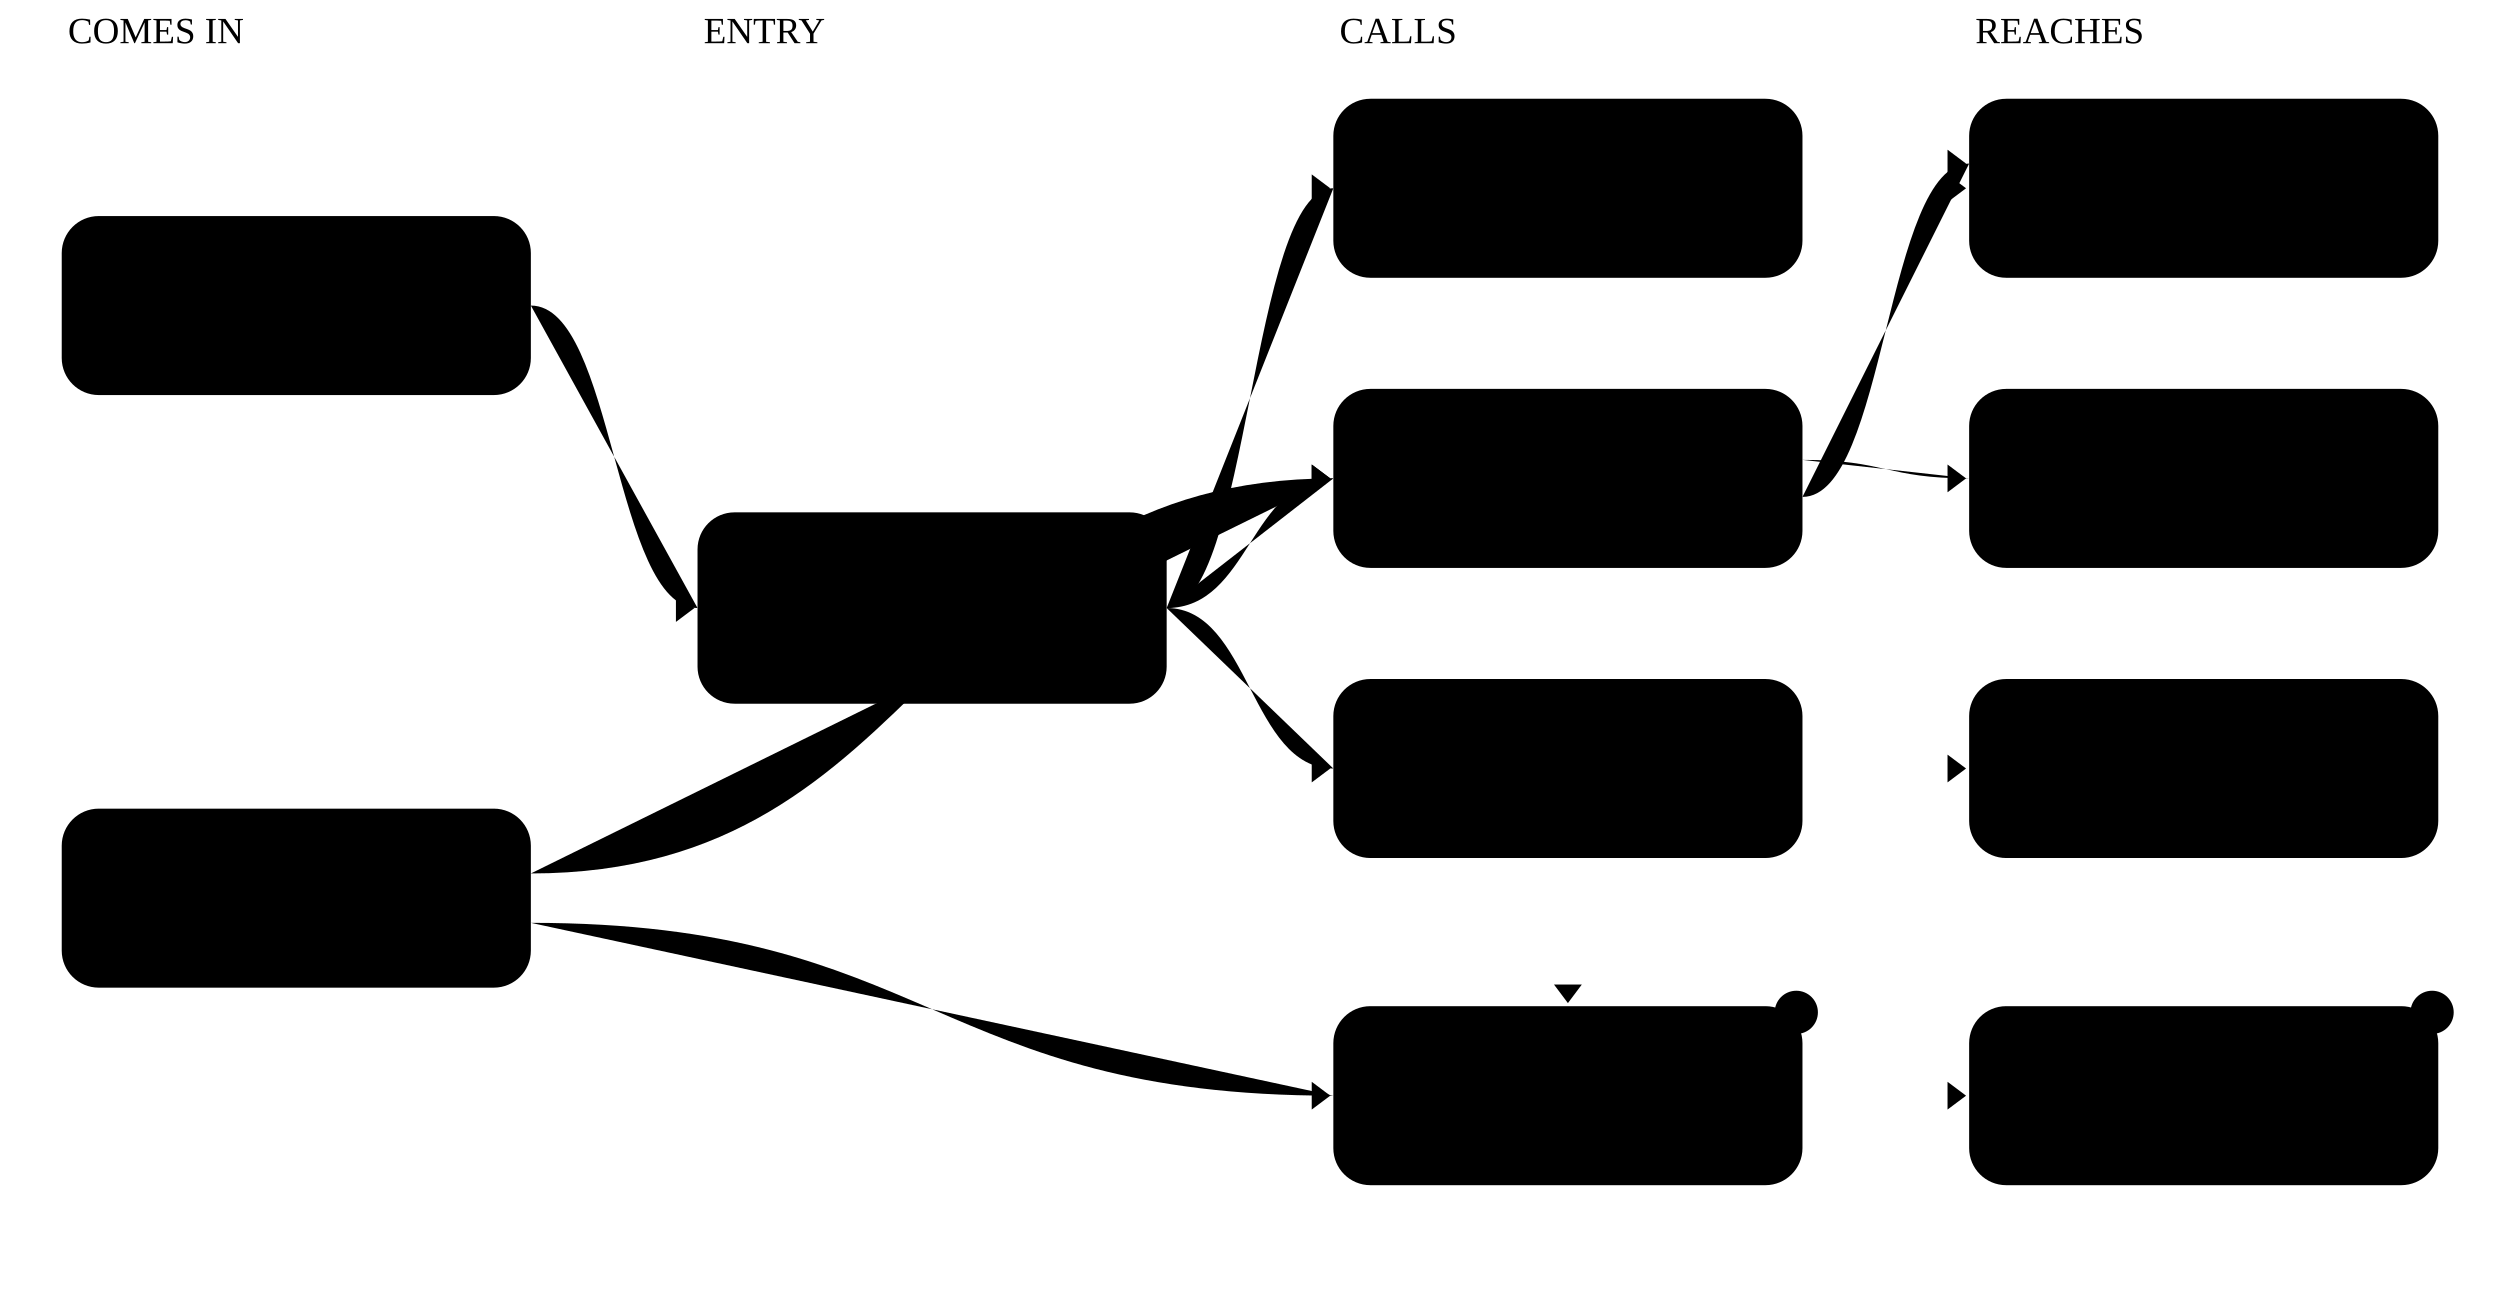
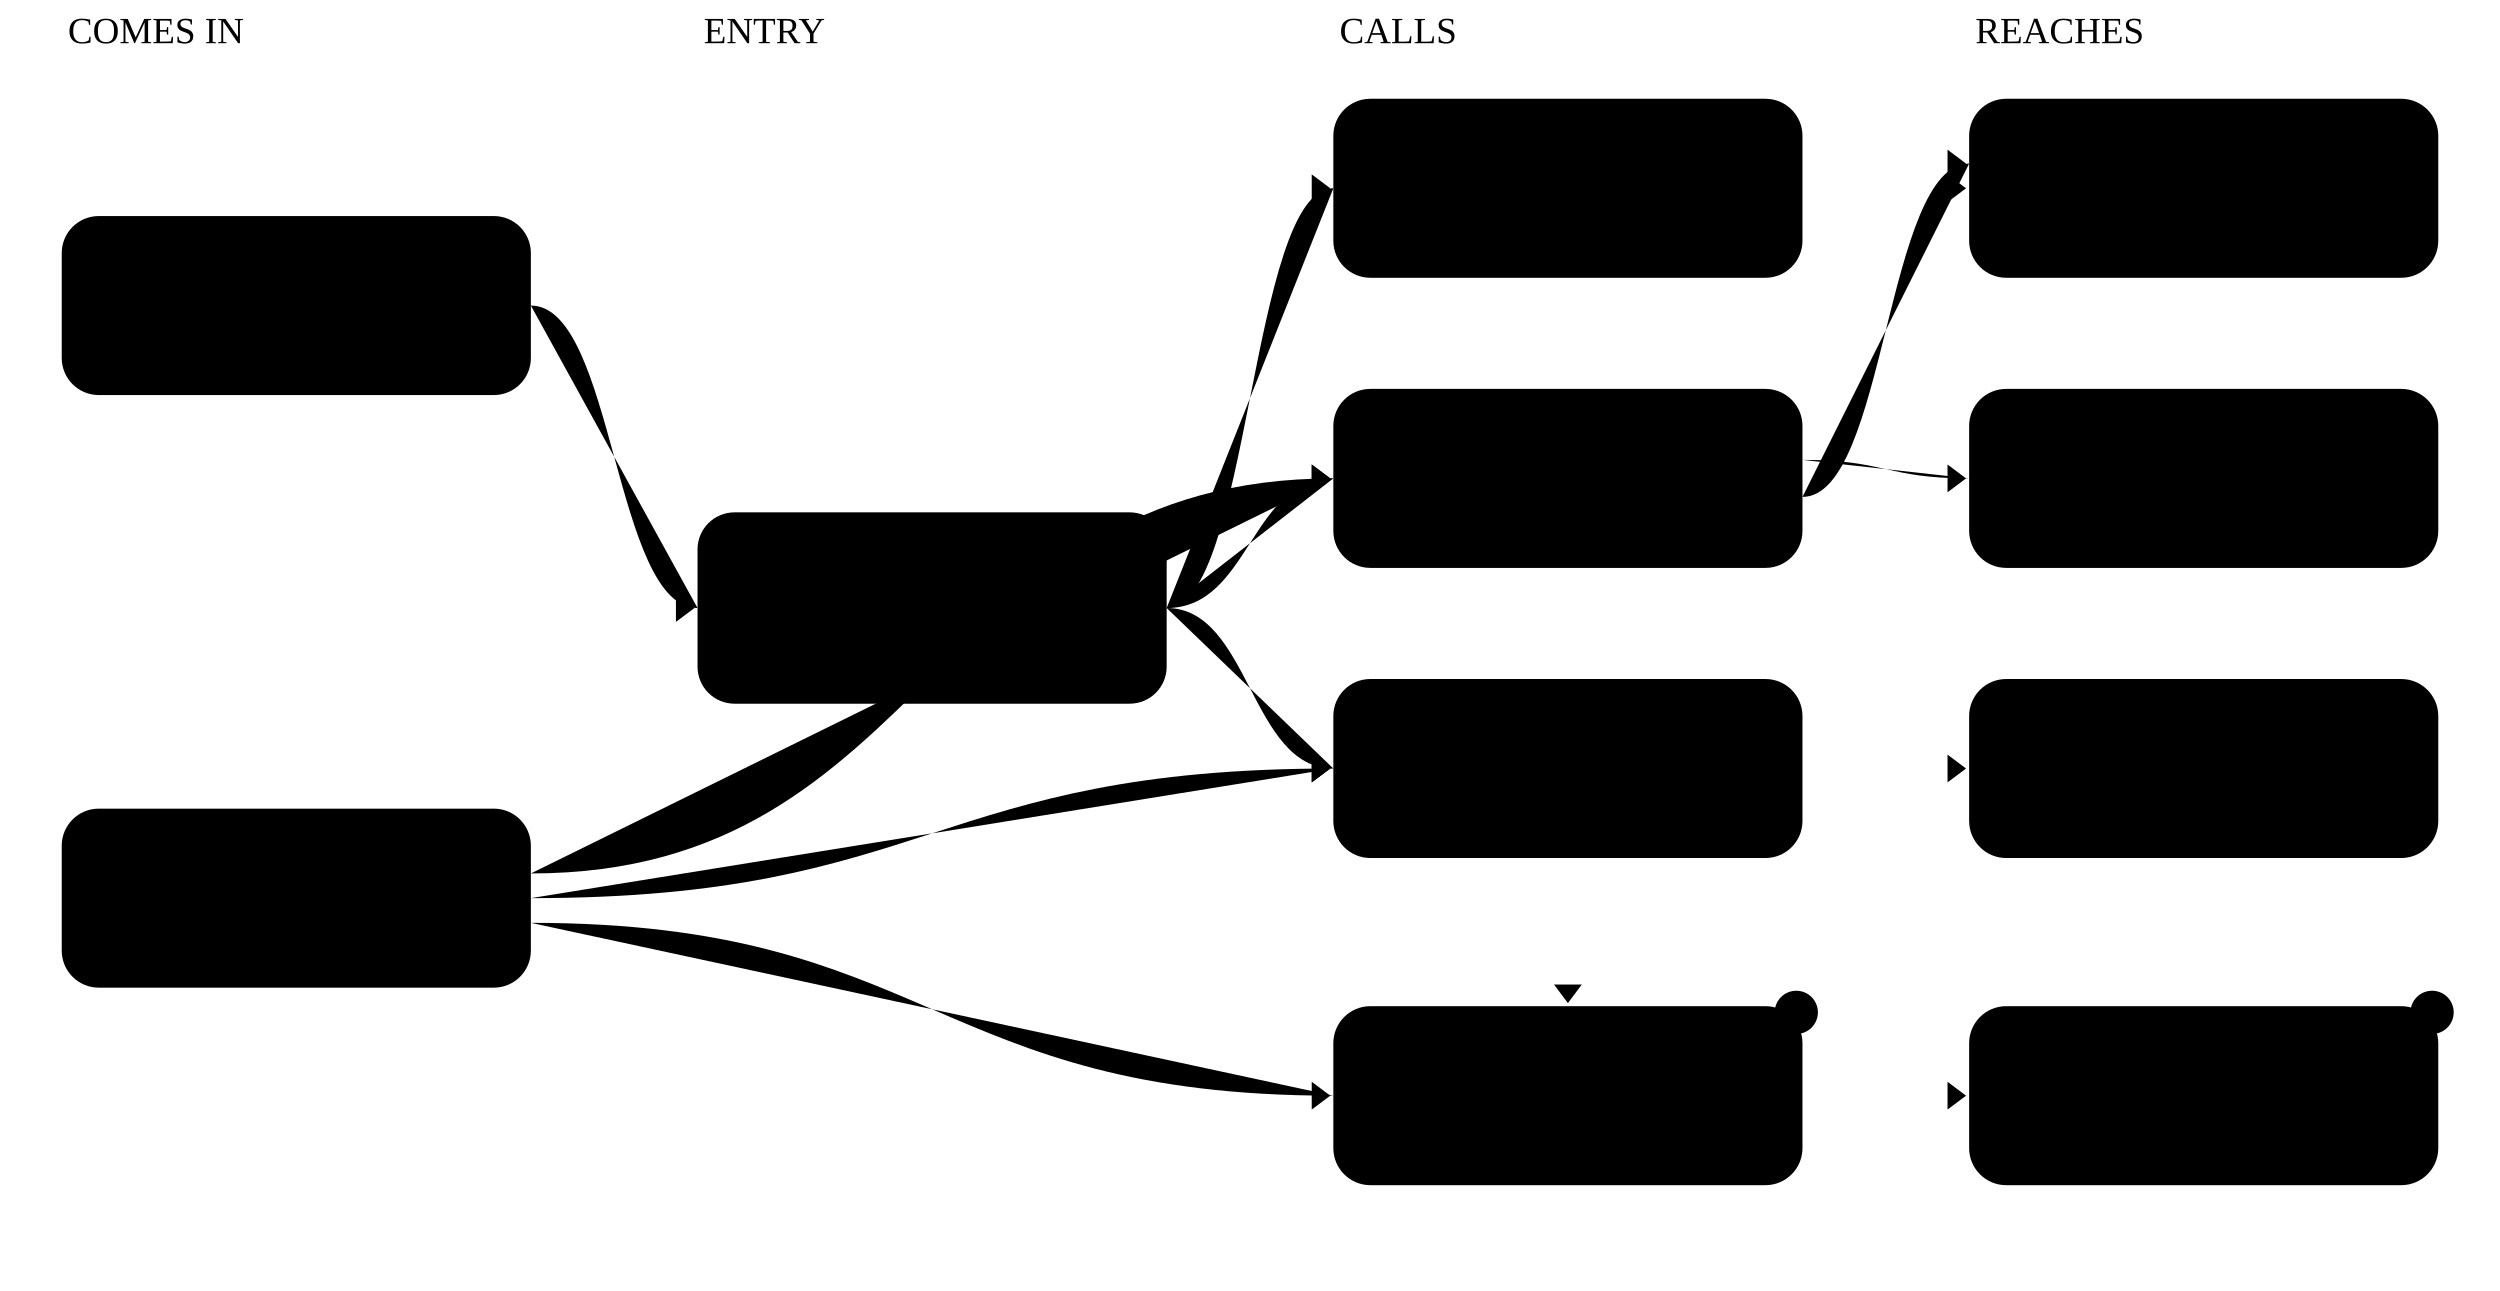
- <svg class="cn-graph" viewBox="0 0 810 418" role="img" aria-label="The same graph, lit up one line of code at a time">
+ <svg class="cn-graph" viewBox="0 0 810 418" role="img" aria-label="A code graph: an S3 event comes in, lambda_handler calls read_orders, OrderStore.save and announce, and they reach S3, DynamoDB, SNS and the web">
  <style>.cn-graph:has(.n-event:hover) .e:not(.s-event):not(.t-event){opacity:.08}.cn-graph:has(.n-event:hover) .n:not(.n-event):not(.a-event){opacity:.3}.cn-graph:has(.n-env:hover) .e:not(.s-env):not(.t-env){opacity:.08}.cn-graph:has(.n-env:hover) .n:not(.n-env):not(.a-env){opacity:.3}.cn-graph:has(.n-handler:hover) .e:not(.s-handler):not(.t-handler){opacity:.08}.cn-graph:has(.n-handler:hover) .n:not(.n-handler):not(.a-handler){opacity:.3}.cn-graph:has(.n-read:hover) .e:not(.s-read):not(.t-read){opacity:.08}.cn-graph:has(.n-read:hover) .n:not(.n-read):not(.a-read){opacity:.3}.cn-graph:has(.n-save:hover) .e:not(.s-save):not(.t-save){opacity:.08}.cn-graph:has(.n-save:hover) .n:not(.n-save):not(.a-save){opacity:.3}.cn-graph:has(.n-announce:hover) .e:not(.s-announce):not(.t-announce){opacity:.08}.cn-graph:has(.n-announce:hover) .n:not(.n-announce):not(.a-announce){opacity:.3}.cn-graph:has(.n-chat:hover) .e:not(.s-chat):not(.t-chat){opacity:.08}.cn-graph:has(.n-chat:hover) .n:not(.n-chat):not(.a-chat){opacity:.3}.cn-graph:has(.n-s3:hover) .e:not(.s-s3):not(.t-s3){opacity:.08}.cn-graph:has(.n-s3:hover) .n:not(.n-s3):not(.a-s3){opacity:.3}.cn-graph:has(.n-ddb:hover) .e:not(.s-ddb):not(.t-ddb){opacity:.08}.cn-graph:has(.n-ddb:hover) .n:not(.n-ddb):not(.a-ddb){opacity:.3}.cn-graph:has(.n-sns:hover) .e:not(.s-sns):not(.t-sns){opacity:.08}.cn-graph:has(.n-sns:hover) .n:not(.n-sns):not(.a-sns){opacity:.3}.cn-graph:has(.n-web:hover) .e:not(.s-web):not(.t-web){opacity:.08}.cn-graph:has(.n-web:hover) .n:not(.n-web):not(.a-web){opacity:.3}</style>
  <text class="cap" x="22" y="14">COMES IN</text>
  <text class="cap" x="228" y="14">ENTRY</text>
  <text class="cap" x="434" y="14">CALLS</text>
  <text class="cap" x="640" y="14">REACHES</text>
-   <g class="e k-event s-event t-handler" data-edge="event&gt;handler" style="--len:118;--d:0.55s">
-     <path class="ln" id="trace-e0" d="M172.0,99.0C199.0,99.0 199.0,197.0 226.0,197.0" />
+   <g class="e k-event s-event t-handler" data-edge="event&gt;handler">
+     <path class="ln" d="M172.0,99.0C199.0,99.0 199.0,197.0 226.0,197.0" />
    <path class="ah" d="M219.0,192.5L225.0,197.0L219.0,201.5" />
  </g>
-   <g class="e k-env s-env t-save" data-edge="env&gt;save" style="--len:299;--d:0.87s">
-     <path class="ln" id="trace-e1" d="M172.0,283.0C302.0,283.0 302.0,155.0 432.0,155.0" />
+   <g class="e k-env s-env t-save" data-edge="env&gt;save">
+     <path class="ln" d="M172.0,283.0C302.0,283.0 302.0,155.0 432.0,155.0" />
    <path class="ah" d="M425.0,150.5L431.0,155.0L425.0,159.5" />
  </g>
-   <g class="e k-env s-env t-chat" data-edge="env&gt;chat" style="--len:268;--d:0.87s">
-     <path class="ln" id="trace-e2" d="M172.0,299.0C302.0,299.0 302.0,355.0 432.0,355.0" />
+   <g class="e k-env s-env t-announce" data-edge="env&gt;announce">
+     <path class="ln" d="M172.0,291.0C302.0,291.0 302.0,249.0 432.0,249.0" />
+     <path class="ah" d="M425.0,244.5L431.0,249.0L425.0,253.5" />
+   </g>
+   <g class="e k-env s-env t-chat" data-edge="env&gt;chat">
+     <path class="ln" d="M172.0,299.0C302.0,299.0 302.0,355.0 432.0,355.0" />
    <path class="ah" d="M425.0,350.5L431.0,355.0L425.0,359.5" />
  </g>
-   <g class="e k-call s-handler t-read" data-edge="handler&gt;read" style="--len:152;--d:0.87s">
-     <path class="ln" id="trace-e3" d="M378.0,197.0C405.0,197.0 405.0,61.0 432.0,61.0" />
+   <g class="e k-call s-handler t-read" data-edge="handler&gt;read">
+     <path class="ln" d="M378.0,197.0C405.0,197.0 405.0,61.0 432.0,61.0" />
    <path class="ah" d="M425.0,56.5L431.0,61.0L425.0,65.5" />
  </g>
-   <g class="e k-call s-handler t-save" data-edge="handler&gt;save" style="--len:72;--d:0.87s">
-     <path class="ln" id="trace-e4" d="M378.0,197.0C405.0,197.0 405.0,155.0 432.0,155.0" />
+   <g class="e k-call s-handler t-save" data-edge="handler&gt;save">
+     <path class="ln" d="M378.0,197.0C405.0,197.0 405.0,155.0 432.0,155.0" />
    <path class="ah" d="M425.0,150.5L431.0,155.0L425.0,159.5" />
  </g>
-   <g class="e k-call s-handler t-announce" data-edge="handler&gt;announce" style="--len:79;--d:0.87s">
-     <path class="ln" id="trace-e5" d="M378.0,197.0C405.0,197.0 405.0,249.0 432.0,249.0" />
+   <g class="e k-call s-handler t-announce" data-edge="handler&gt;announce">
+     <path class="ln" d="M378.0,197.0C405.0,197.0 405.0,249.0 432.0,249.0" />
    <path class="ah" d="M425.0,244.5L431.0,249.0L425.0,253.5" />
  </g>
-   <g class="e k-call s-announce t-chat" data-edge="announce&gt;chat" style="--len:48;--d:1.19s">
-     <path class="ln" id="trace-e6" d="M508.0,278.0C508.0,302.0 508.0,302.0 508.0,326.0" />
+   <g class="e k-call s-announce t-chat" data-edge="announce&gt;chat">
+     <path class="ln" d="M508.0,278.0C508.0,302.0 508.0,302.0 508.0,326.0" />
    <path class="ah" d="M503.5,319.0L508.0,325.0L512.5,319.0" />
  </g>
-   <g class="e k-reads s-read t-s3" data-edge="read&gt;s3" style="--len:54;--d:1.19s">
-     <path class="ln" id="trace-e7" d="M584.0,61.0C611.0,61.0 611.0,61.0 638.0,61.0" />
+   <g class="e k-reads s-read t-s3" data-edge="read&gt;s3">
+     <path class="ln" d="M584.0,61.0C611.0,61.0 611.0,61.0 638.0,61.0" />
    <path class="ah" d="M631.0,56.5L637.0,61.0L631.0,65.5" />
  </g>
-   <g class="e k-writes s-save t-ddb" data-edge="save&gt;ddb" style="--len:54;--d:1.19s">
-     <path class="ln" id="trace-e8" d="M584.0,149.0C611.0,149.0 611.0,155.0 638.0,155.0" />
+   <g class="e k-writes s-save t-ddb" data-edge="save&gt;ddb">
+     <path class="ln" d="M584.0,149.0C611.0,149.0 611.0,155.0 638.0,155.0" />
    <path class="ah" d="M631.0,150.5L637.0,155.0L631.0,159.5" />
  </g>
-   <g class="e k-writes s-save t-s3" data-edge="save&gt;s3" style="--len:127;--d:1.19s">
-     <path class="ln" id="trace-e9" d="M584.0,161.0C611.0,161.0 611.0,53.0 638.0,53.0" />
+   <g class="e k-writes s-save t-s3" data-edge="save&gt;s3">
+     <path class="ln" d="M584.0,161.0C611.0,161.0 611.0,53.0 638.0,53.0" />
    <path class="ah" d="M631.0,48.5L637.0,53.0L631.0,57.5" />
  </g>
-   <g class="e k-sends s-announce t-sns" data-edge="announce&gt;sns" style="--len:54;--d:1.19s">
-     <path class="ln" id="trace-e10" d="M584.0,249.0C611.0,249.0 611.0,249.0 638.0,249.0" />
+   <g class="e k-sends s-announce t-sns" data-edge="announce&gt;sns">
+     <path class="ln" d="M584.0,249.0C611.0,249.0 611.0,249.0 638.0,249.0" />
    <path class="ah" d="M631.0,244.5L637.0,249.0L631.0,253.5" />
  </g>
-   <g class="e k-http s-chat t-web" data-edge="chat&gt;web" style="--len:54;--d:1.51s">
-     <path class="ln" id="trace-e11" d="M584.0,355.0C611.0,355.0 611.0,355.0 638.0,355.0" />
+   <g class="e k-http s-chat t-web" data-edge="chat&gt;web">
+     <path class="ln" d="M584.0,355.0C611.0,355.0 611.0,355.0 638.0,355.0" />
    <path class="ah" d="M631.0,350.5L637.0,355.0L631.0,359.5" />
  </g>
-   <g class="n k-event n-event a-handler" data-node="event" style="--d:0.35s">
+   <g class="n k-event n-event a-handler" data-node="event">
    <rect class="bg" x="20" y="70" width="152" height="58" rx="12" />
    <rect class="bd" x="30" y="80" width="26" height="26" rx="8" />
    <path class="ic" transform="translate(35,85)" d="M9.2 1.8 3.6 9h4.2l-1 5.2L12.4 7H8.2z" />
    <text class="lb" x="64" y="94">An S3 event</text>
    <text class="sb" x="64" y="111">Records[] · key</text>
  </g>
-   <g class="n k-env n-env a-save a-chat" data-node="env" style="--d:0.35s">
+   <g class="n k-env n-env a-save a-announce a-chat" data-node="env">
    <rect class="bg" x="20" y="262" width="152" height="58" rx="12" />
    <rect class="bd" x="30" y="272" width="26" height="26" rx="8" />
    <path class="ic" transform="translate(35,277)" d="M2.5 4.5h1.6M7.1 4.5h6.4M2.5 8h6.4M11.9 8h1.6M2.5 11.5h3M8.5 11.5h5M5.6 3v3M10.4 6.5v3M7 10v3" />
    <text class="lb" x="64" y="286">Environment</text>
-     <text class="sb" x="64" y="303">2 variables</text>
+     <text class="sb" x="64" y="303">4 variables</text>
  </g>
-   <g class="n k-handler n-handler a-event a-read a-save a-announce" data-node="handler" style="--d:0.63s">
+   <g class="n k-handler n-handler a-event a-read a-save a-announce" data-node="handler">
    <rect class="bg" x="226" y="166" width="152" height="62" rx="12" />
    <rect class="bd" x="236" y="176" width="26" height="26" rx="8" />
    <path class="ic" transform="translate(241,181)" d="M5.2 3.4v9.2l7.4-4.6z" />
    <text class="lb mono" x="270" y="190">lambda_handler()</text>
    <text class="sb" x="270" y="207">handler.py line 30</text>
  </g>
-   <g class="n k-function n-read a-handler a-s3" data-node="read" style="--d:0.91s">
+   <g class="n k-function n-read a-handler a-s3" data-node="read">
    <rect class="bg" x="432" y="32" width="152" height="58" rx="12" />
    <rect class="bd" x="442" y="42" width="26" height="26" rx="8" />
    <path class="ic" transform="translate(447,47)" d="M3.6 2.6h2.1l6 10.8h1.7M8.4 7.4 4.2 13.4" />
    <text class="lb mono" x="476" y="56">read_orders()</text>
    <text class="sb" x="476" y="73">handler.py line 19</text>
  </g>
-   <g class="n k-function n-save a-env a-handler a-ddb a-s3" data-node="save" style="--d:0.91s">
+   <g class="n k-function n-save a-env a-handler a-ddb a-s3" data-node="save">
    <rect class="bg" x="432" y="126" width="152" height="58" rx="12" />
    <rect class="bd" x="442" y="136" width="26" height="26" rx="8" />
    <path class="ic" transform="translate(447,141)" d="M3.6 2.6h2.1l6 10.8h1.7M8.4 7.4 4.2 13.4" />
-     <text class="lb mono" x="476" y="150">Store.save()</text>
+     <text class="lb mono" x="476" y="150">OrderStore.save()</text>
    <text class="sb" x="476" y="167">store.py line 16</text>
  </g>
-   <g class="n k-function n-announce a-handler a-chat a-sns" data-node="announce" style="--d:0.91s">
+   <g class="n k-function n-announce a-env a-handler a-chat a-sns" data-node="announce">
    <rect class="bg" x="432" y="220" width="152" height="58" rx="12" />
    <rect class="bd" x="442" y="230" width="26" height="26" rx="8" />
    <path class="ic" transform="translate(447,235)" d="M3.6 2.6h2.1l6 10.8h1.7M8.4 7.4 4.2 13.4" />
    <text class="lb mono" x="476" y="244">announce()</text>
    <text class="sb" x="476" y="261">notify.py line 14</text>
  </g>
-   <g class="n k-function n-chat a-env a-announce a-web warn" data-node="chat" style="--d:0.91s">
+   <g class="n k-function n-chat a-env a-announce a-web warn" data-node="chat">
    <rect class="bg" x="432" y="326" width="152" height="58" rx="12" />
    <rect class="bd" x="442" y="336" width="26" height="26" rx="8" />
    <path class="ic" transform="translate(447,341)" d="M3.6 2.6h2.1l6 10.8h1.7M8.4 7.4 4.2 13.4" />
    <text class="lb mono" x="476" y="350">post_to_chat()</text>
    <text class="sb" x="476" y="367">notify.py line 20</text>
    <circle class="wd" cx="582" cy="328" r="7" />
    <path class="wm" d="M582,325v4.6M582,331v.4" />
  </g>
-   <g class="n k-aws n-s3 a-read a-save" data-node="s3" style="--d:1.19s">
+   <g class="n k-aws n-s3 a-read a-save" data-node="s3">
    <rect class="bg" x="638" y="32" width="152" height="58" rx="12" />
    <rect class="bd" x="648" y="42" width="26" height="26" rx="8" />
    <path class="ic" transform="translate(653,47)" d="M2.4 4.2c0 1 2.5 1.8 5.6 1.8s5.6-.8 5.6-1.8S11.1 2.4 8 2.4 2.4 3.2 2.4 4.2zM2.4 4.2l1.5 8.5c.2 1 1.9 1.6 4.1 1.6s3.9-.6 4.1-1.6l1.5-8.5" />
    <text class="lb" x="682" y="56">S3</text>
    <text class="sb" x="682" y="73">reads · writes</text>
  </g>
-   <g class="n k-aws n-ddb a-save" data-node="ddb" style="--d:1.19s">
+   <g class="n k-aws n-ddb a-save" data-node="ddb">
    <rect class="bg" x="638" y="126" width="152" height="58" rx="12" />
    <rect class="bd" x="648" y="136" width="26" height="26" rx="8" />
    <path class="ic" transform="translate(653,141)" d="M3 4c0-1.1 2.2-2 5-2s5 .9 5 2-2.2 2-5 2-5-.9-5-2zM3 4v8c0 1.1 2.2 2 5 2s5-.9 5-2V4M3 8c0 1.1 2.2 2 5 2s5-.9 5-2" />
    <text class="lb" x="682" y="150">DynamoDB</text>
    <text class="sb" x="682" y="167">writes</text>
  </g>
-   <g class="n k-aws n-sns a-announce" data-node="sns" style="--d:1.19s">
+   <g class="n k-aws n-sns a-announce" data-node="sns">
    <rect class="bg" x="638" y="220" width="152" height="58" rx="12" />
    <rect class="bd" x="648" y="230" width="26" height="26" rx="8" />
    <path class="ic" transform="translate(653,235)" d="M13.8 2.2 6.9 9.1M13.8 2.2 9.6 13.8 6.9 9.1 2.2 6.4z" />
    <text class="lb" x="682" y="244">SNS</text>
    <text class="sb" x="682" y="261">sends</text>
  </g>
-   <g class="n k-http n-web a-chat warn" data-node="web" style="--d:1.19s">
+   <g class="n k-http n-web a-chat warn" data-node="web">
    <rect class="bg" x="638" y="326" width="152" height="58" rx="12" />
    <rect class="bd" x="648" y="336" width="26" height="26" rx="8" />
    <path class="ic" transform="translate(653,341)" d="M8 2a6 6 0 1 0 0 12A6 6 0 1 0 8 2zM2.2 8h11.6M8 2c-2.1 2.2-2.1 9.8 0 12M8 2c2.1 2.2 2.1 9.8 0 12" />
    <text class="lb" x="682" y="350">The web</text>
    <text class="sb" x="682" y="367">POST · no timeout</text>
    <circle class="wd" cx="788" cy="328" r="7" />
    <path class="wm" d="M788,325v4.6M788,331v.4" />
  </g>
</svg>
